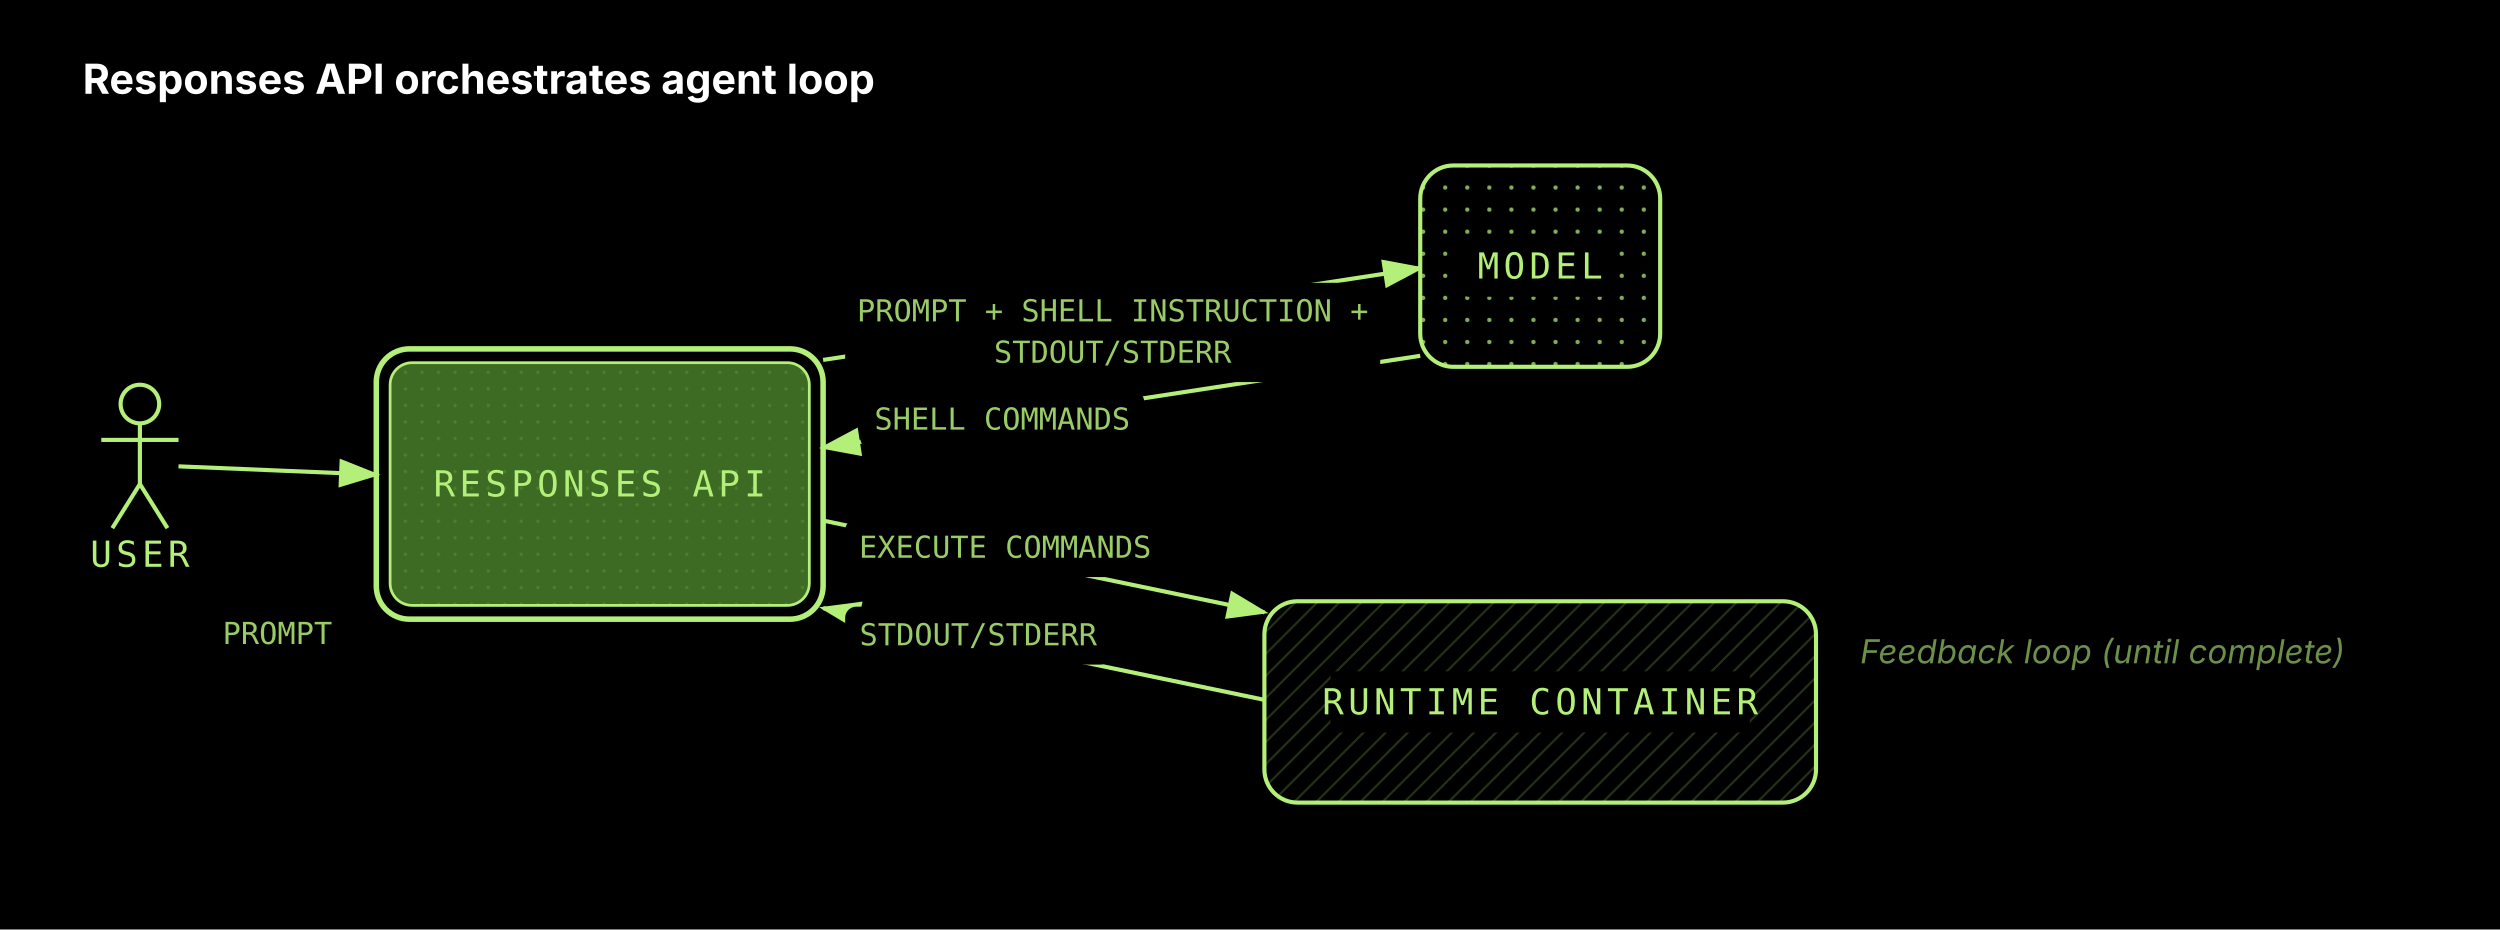
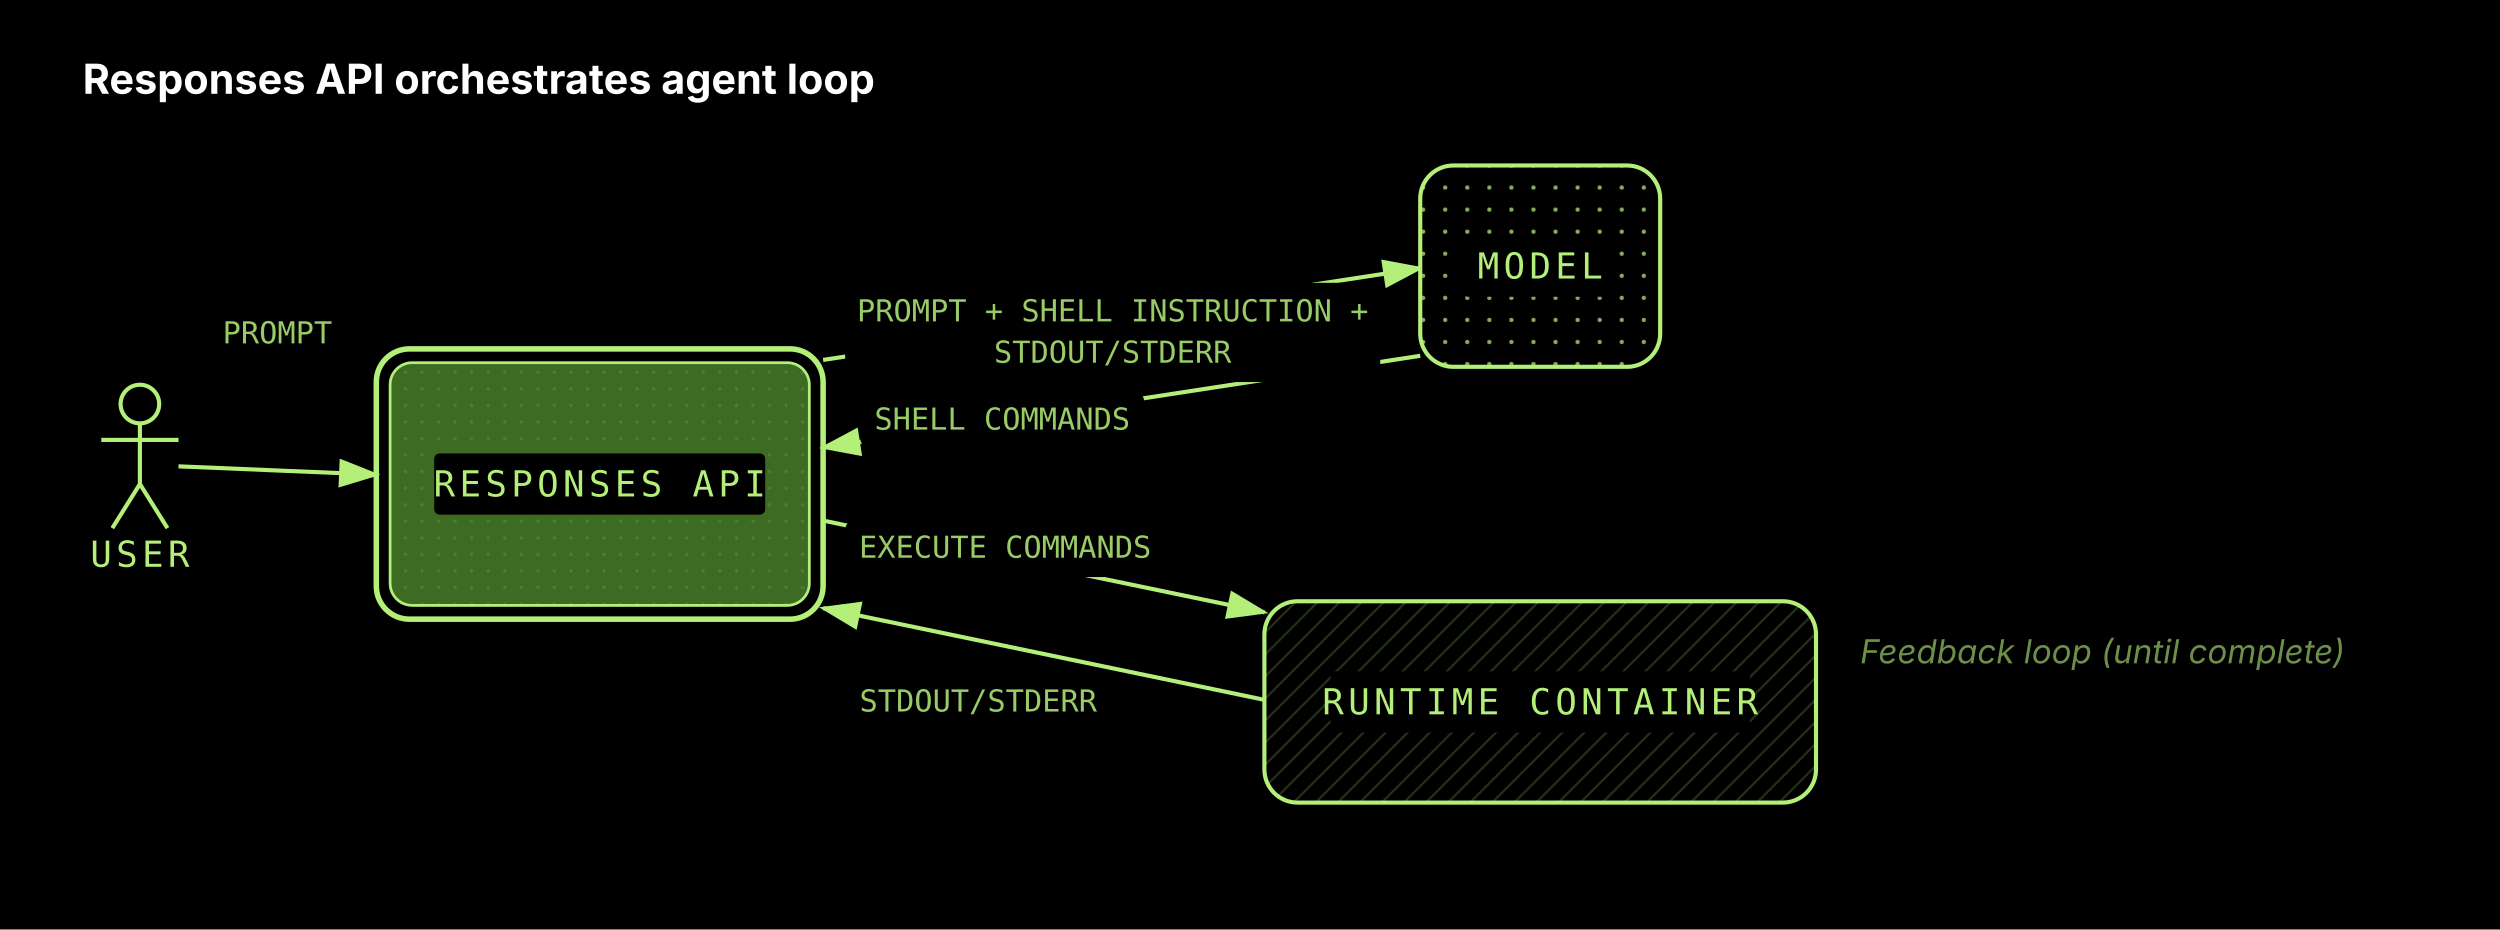
<svg xmlns="http://www.w3.org/2000/svg" viewBox="0 0 906.44 337" width="906.44" height="337">
  <defs>
    <pattern id="dotgrid" width="8" height="8" patternUnits="userSpaceOnUse">
      <rect width="8" height="8" fill="#000000" />
      <circle cx="4" cy="4" r="0.8" fill="#b4f079" opacity="0.7" />
    </pattern>
    <pattern id="crosshatch" width="8" height="8" patternUnits="userSpaceOnUse">
      <rect width="8" height="8" fill="#000000" />
      <path d="M0 8L8 0M-1 1L1 -1M7 9L9 7" stroke="#b4f079" stroke-width="0.8" opacity="0.2" />
    </pattern>
    <pattern id="hero" width="6" height="6" patternUnits="userSpaceOnUse">
      <rect width="6" height="6" fill="#3d6b23" />
      <circle cx="3" cy="3" r="0.6" fill="#5a9a35" opacity="0.5" />
    </pattern>
    <marker id="arrowhead" markerWidth="10" markerHeight="7" refX="9" refY="3.5" orient="auto" markerUnits="strokeWidth">
      <polygon points="0 0, 10 3.5, 0 7" fill="#b4f079" />
    </marker>
    <marker id="arrowhead-reverse" markerWidth="10" markerHeight="7" refX="1" refY="3.5" orient="auto" markerUnits="strokeWidth">
      <polygon points="10 0, 0 3.5, 10 7" fill="#b4f079" />
    </marker>
  </defs>
  <rect width="100%" height="100%" fill="#000000" />
  <g class="diagram">
    <text x="30" y="34" font-family="'Inter', 'Helvetica Neue', Arial, sans-serif" font-size="15" fill="#ffffff" font-weight="700">Responses API orchestrates agent loop</text>
    <line x1="64.72" y1="169.088" x2="136.44" y2="172.099" stroke="#b4f079" stroke-width="1.5" marker-end="url(#arrowhead)" />
    <line x1="298.44" y1="130.5" x2="514.94" y2="97.25" stroke="#b4f079" stroke-width="1.5" marker-end="url(#arrowhead)" />
    <line x1="514.94" y1="129" x2="298.44" y2="162.25" stroke="#b4f079" stroke-width="1.5" marker-end="url(#arrowhead)" />
    <line x1="298.44" y1="188.75" x2="458.44" y2="222" stroke="#b4f079" stroke-width="1.5" marker-end="url(#arrowhead)" />
    <line x1="458.44" y1="253.75" x2="298.44" y2="220.5" stroke="#b4f079" stroke-width="1.5" marker-end="url(#arrowhead)" />
-     <rect x="75.08" y="219.5" width="51" height="21" rx="4" fill="#000000" />
+     <rect x="75.08" y="110.5" width="51" height="21" rx="4" fill="#000000" />
    <rect x="306.44" y="102.525" width="194" height="36" rx="4" fill="#000000" />
    <rect x="311.89" y="141.775" width="103" height="21" rx="4" fill="#000000" />
    <rect x="306.44" y="188.225" width="116" height="21" rx="4" fill="#000000" />
-     <rect x="306.44" y="219.975" width="96.5" height="21" rx="4" fill="#000000" />
+     <rect x="306.44" y="243.975" width="96.5" height="21" rx="4" fill="#000000" />
    <circle cx="50.72" cy="146.5" r="7" fill="none" stroke="#b4f079" stroke-width="1.5" />
    <line x1="50.72" y1="153.5" x2="50.72" y2="175.5" stroke="#b4f079" stroke-width="1.5" />
    <line x1="36.72" y1="159.5" x2="64.72" y2="159.5" stroke="#b4f079" stroke-width="1.5" />
    <line x1="50.72" y1="175.5" x2="40.72" y2="191.5" stroke="#b4f079" stroke-width="1.5" />
    <line x1="50.72" y1="175.5" x2="60.72" y2="191.5" stroke="#b4f079" stroke-width="1.5" />
    <text x="50.72" y="205.5" font-family="'JetBrains Mono', 'Fira Code', 'SF Mono', 'Cascadia Code', monospace" font-size="13" fill="#b4f079" text-anchor="middle" letter-spacing="0.12em">USER</text>
    <rect x="136.44" y="126.5" width="162" height="98" rx="12" fill="none" stroke="#b4f079" stroke-width="2" />
    <rect x="141.44" y="131.5" width="152" height="88" rx="8" fill="url(#hero)" stroke="#b4f079" stroke-width="1" />
+     <rect x="157.44" y="164.4" width="120" height="22.2" fill="#000000" rx="2" />
    <text x="217.44" y="175.5" font-family="'JetBrains Mono', 'Fira Code', 'SF Mono', 'Cascadia Code', monospace" font-size="13" fill="#b4f079" text-anchor="middle" dominant-baseline="central" letter-spacing="0.12em">RESPONSES API</text>
    <rect x="514.94" y="60" width="87" height="73" rx="12" fill="url(#dotgrid)" stroke="#b4f079" stroke-width="1.5" />
    <rect x="530.44" y="85.4" width="56" height="22.2" fill="#000000" rx="2" />
    <text x="558.44" y="96.5" font-family="'JetBrains Mono', 'Fira Code', 'SF Mono', 'Cascadia Code', monospace" font-size="13" fill="#b4f079" text-anchor="middle" dominant-baseline="central" letter-spacing="0.12em">MODEL</text>
    <rect x="458.44" y="218" width="200" height="73" rx="12" fill="url(#crosshatch)" stroke="#b4f079" stroke-width="1.5" />
    <rect x="482.44" y="243.4" width="152" height="22.2" fill="#000000" rx="2" />
    <text x="558.44" y="254.5" font-family="'JetBrains Mono', 'Fira Code', 'SF Mono', 'Cascadia Code', monospace" font-size="13" fill="#b4f079" text-anchor="middle" dominant-baseline="central" letter-spacing="0.12em">RUNTIME CONTAINER</text>
-     <text x="100.58" y="233.5" font-family="'JetBrains Mono', 'Fira Code', 'SF Mono', 'Cascadia Code', monospace" font-size="11" fill="#b4f079" opacity="0.85" text-anchor="middle">PROMPT</text>
+     <text x="100.58" y="124.5" font-family="'JetBrains Mono', 'Fira Code', 'SF Mono', 'Cascadia Code', monospace" font-size="11" fill="#b4f079" opacity="0.85" text-anchor="middle">PROMPT</text>
    <text x="403.44" y="116.525" font-family="'JetBrains Mono', 'Fira Code', 'SF Mono', 'Cascadia Code', monospace" font-size="11" fill="#b4f079" opacity="0.85" text-anchor="middle">PROMPT + SHELL INSTRUCTION +</text>
    <text x="403.44" y="131.525" font-family="'JetBrains Mono', 'Fira Code', 'SF Mono', 'Cascadia Code', monospace" font-size="11" fill="#b4f079" opacity="0.85" text-anchor="middle">STDOUT/STDERR</text>
    <text x="363.39" y="155.775" font-family="'JetBrains Mono', 'Fira Code', 'SF Mono', 'Cascadia Code', monospace" font-size="11" fill="#b4f079" opacity="0.85" text-anchor="middle">SHELL COMMANDS</text>
    <text x="364.44" y="202.225" font-family="'JetBrains Mono', 'Fira Code', 'SF Mono', 'Cascadia Code', monospace" font-size="11" fill="#b4f079" opacity="0.85" text-anchor="middle">EXECUTE COMMANDS</text>
-     <text x="354.69" y="233.975" font-family="'JetBrains Mono', 'Fira Code', 'SF Mono', 'Cascadia Code', monospace" font-size="11" fill="#b4f079" opacity="0.85" text-anchor="middle">STDOUT/STDERR</text>
+     <text x="354.69" y="257.975" font-family="'JetBrains Mono', 'Fira Code', 'SF Mono', 'Cascadia Code', monospace" font-size="11" fill="#b4f079" opacity="0.85" text-anchor="middle">STDOUT/STDERR</text>
    <text x="674.44" y="240.5" font-family="'Inter', 'Helvetica Neue', Arial, sans-serif" font-size="12" fill="#b4f079" opacity="0.6" font-style="italic">Feedback loop (until complete)</text>
  </g>
</svg>
